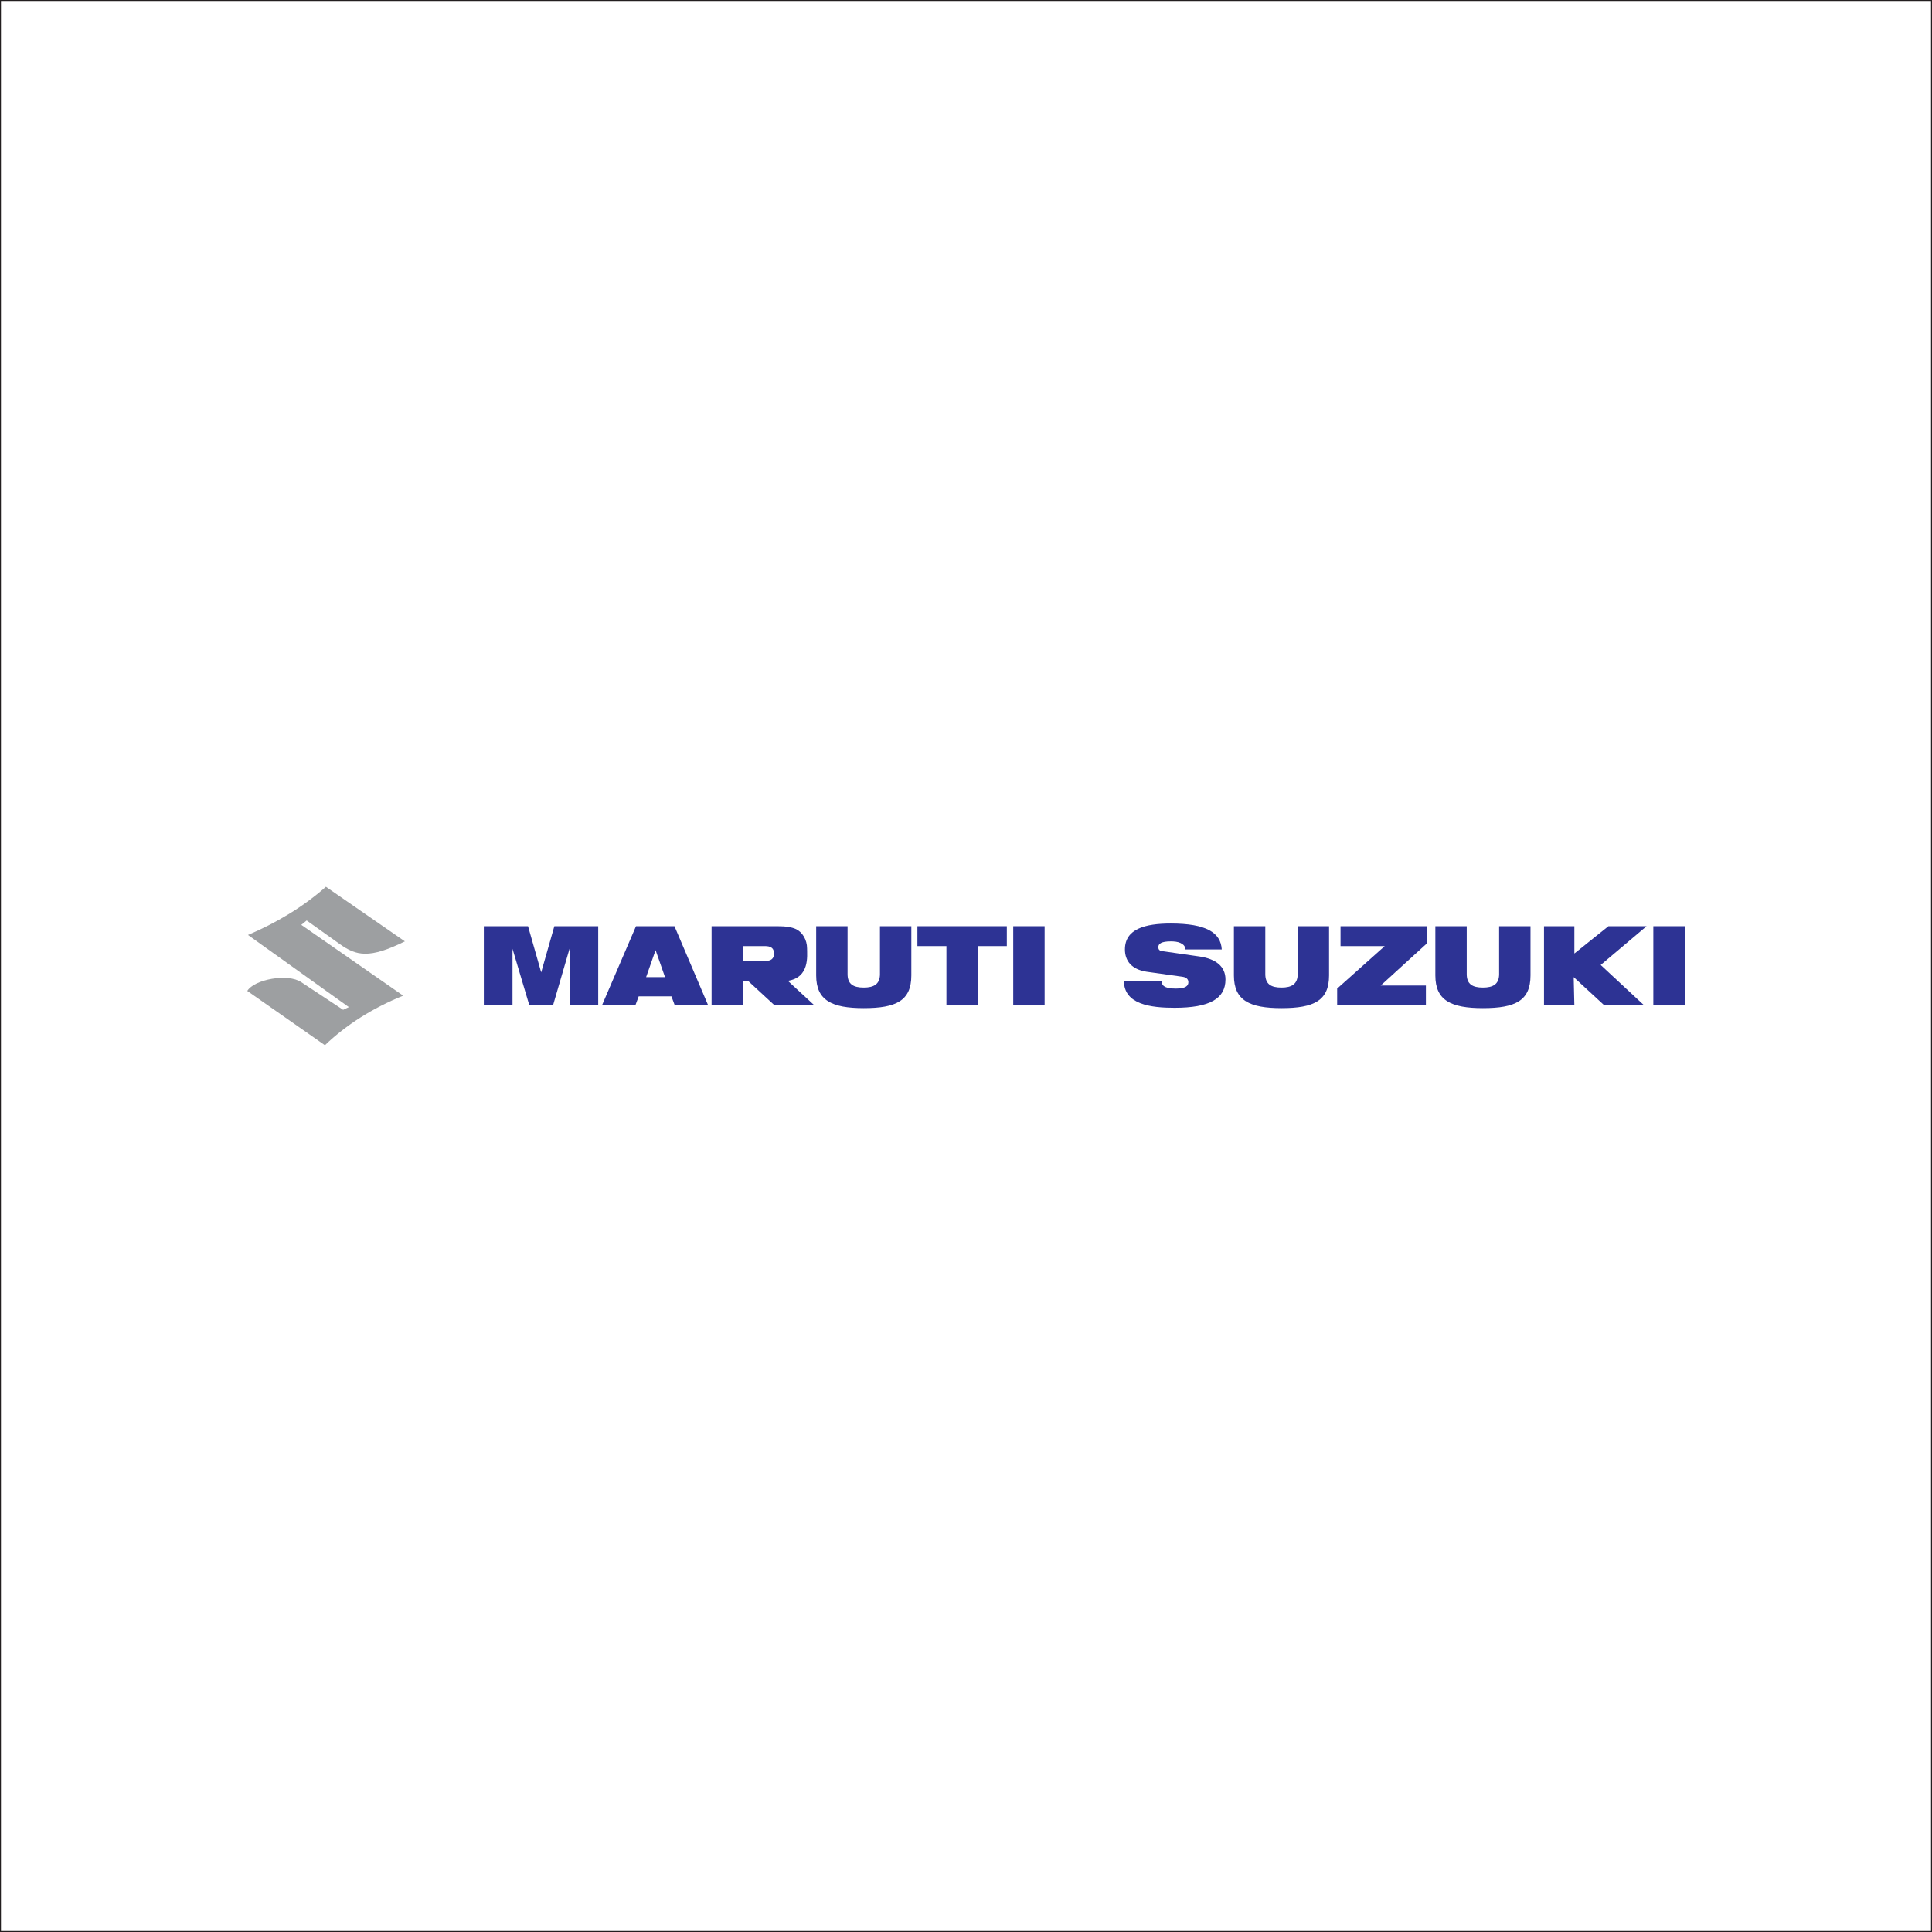
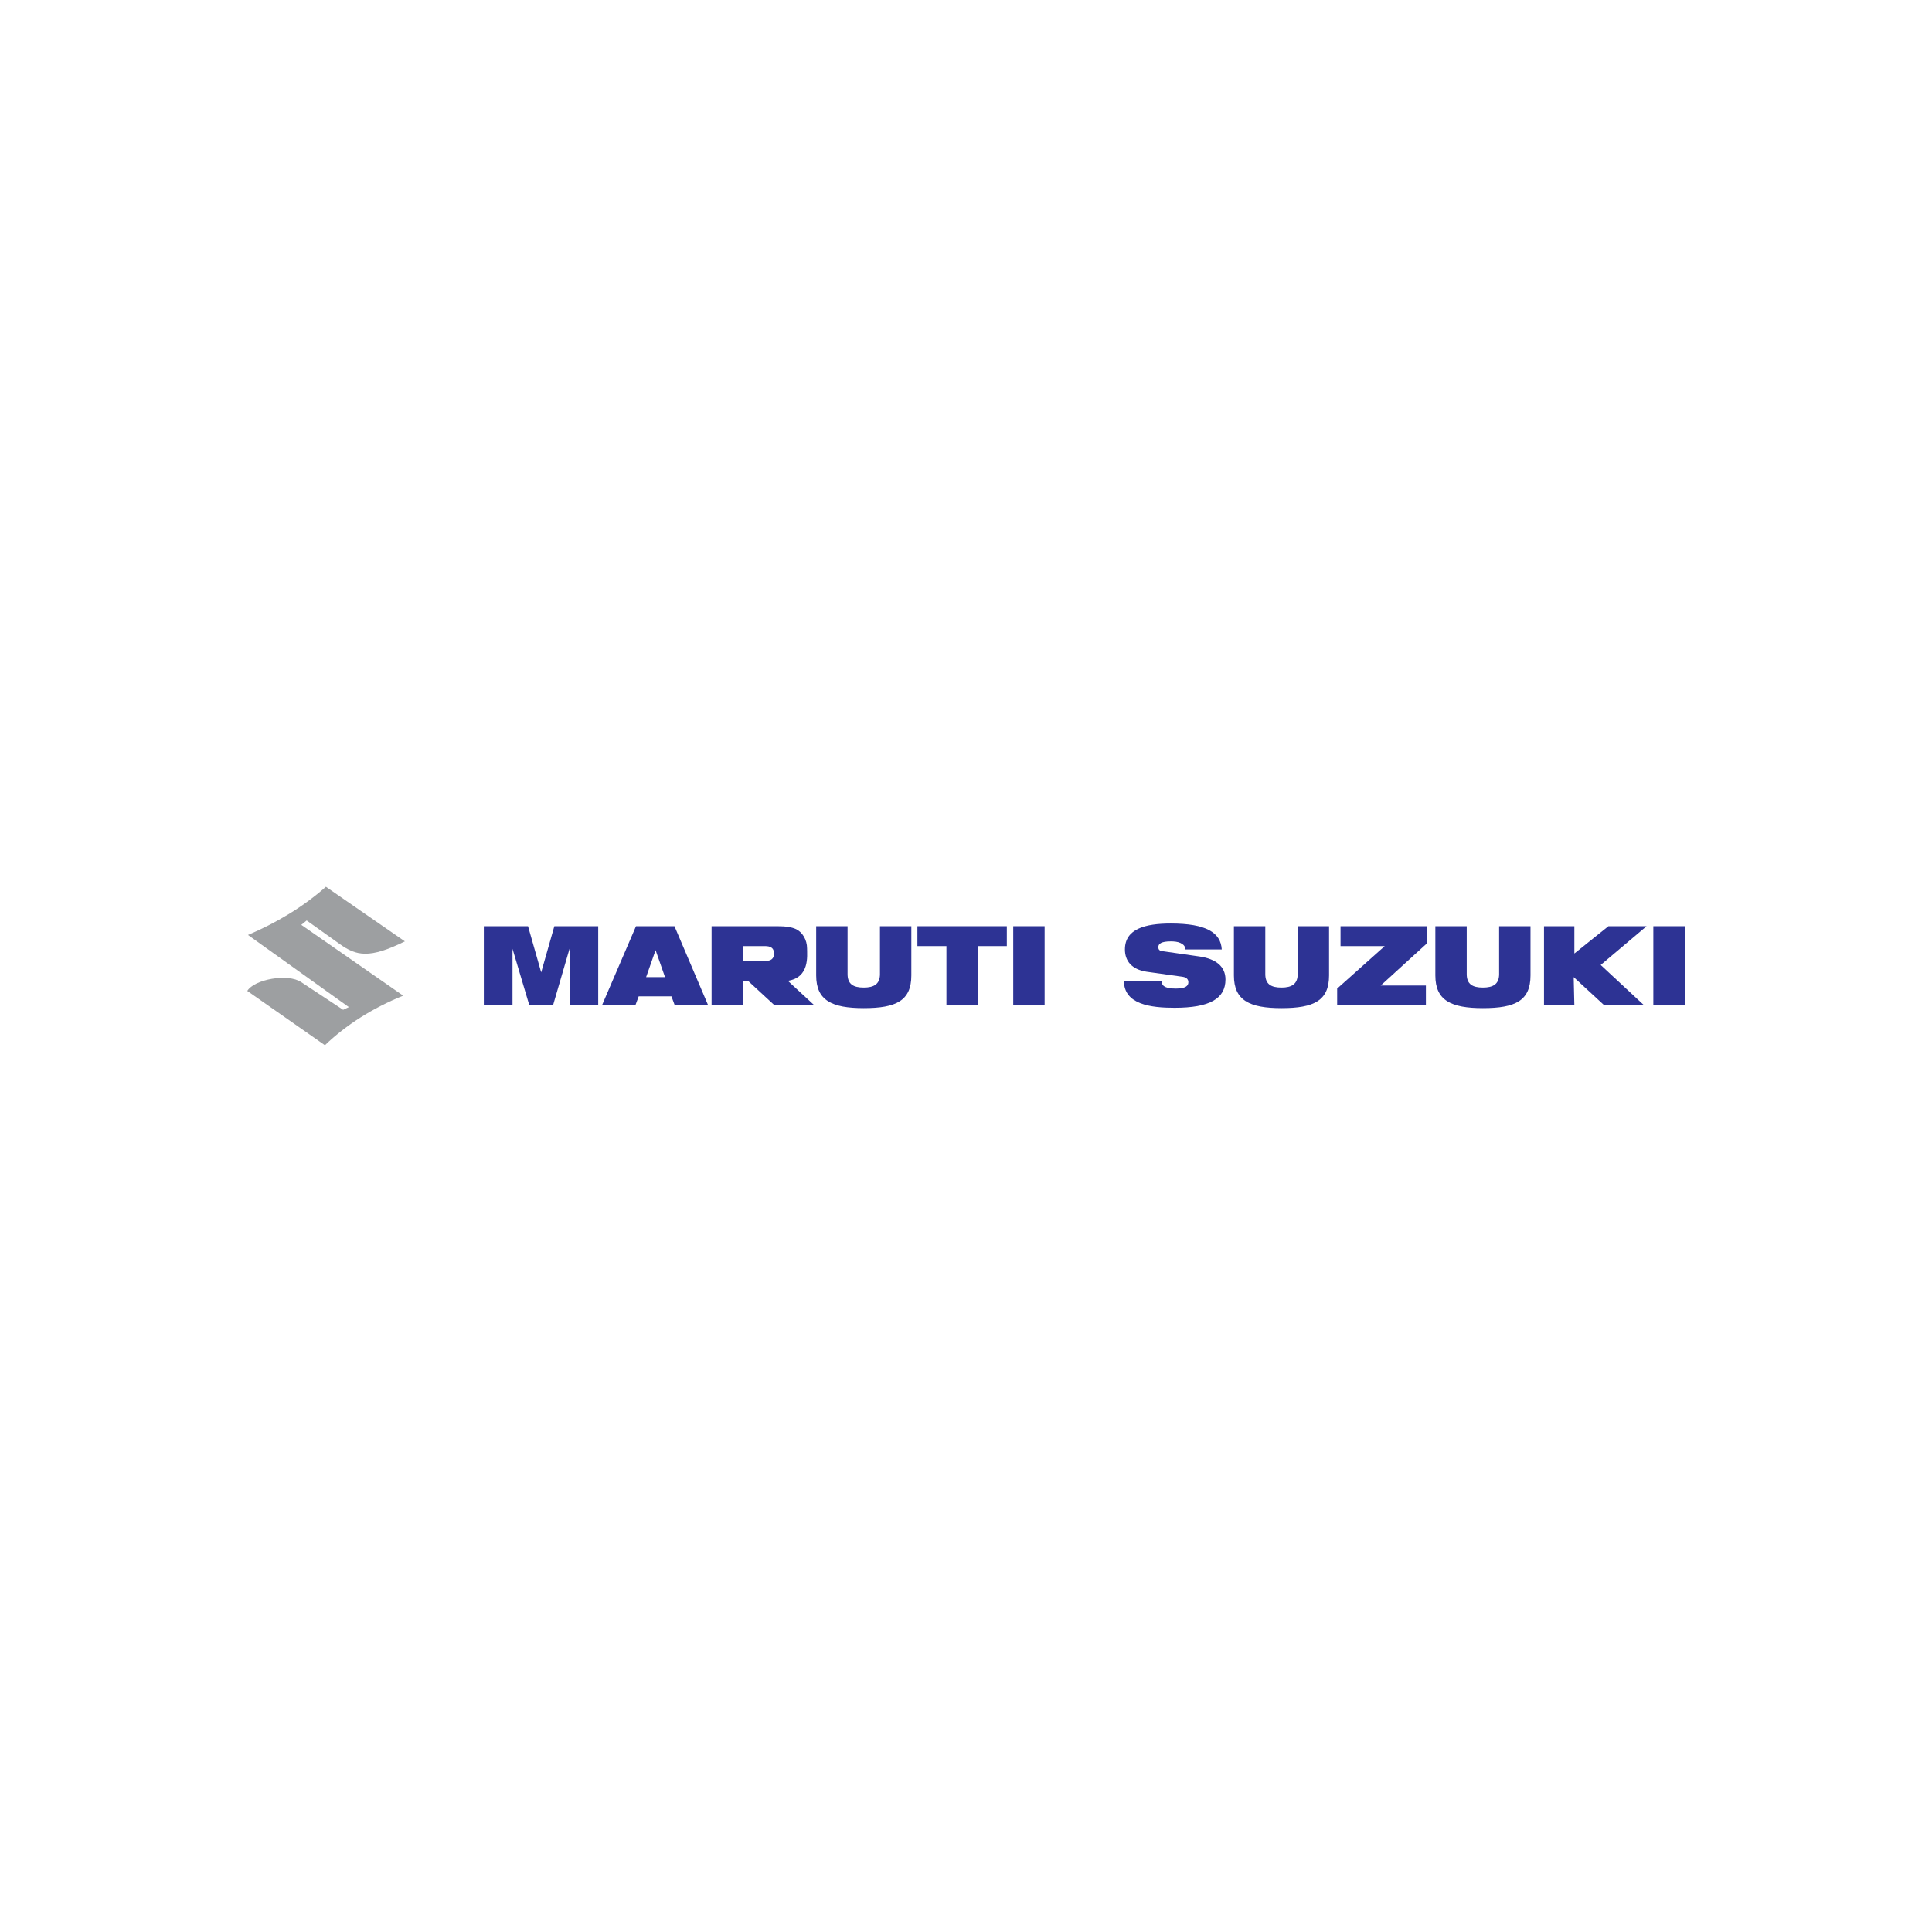
<svg xmlns="http://www.w3.org/2000/svg" width="1000" height="1000" viewBox="0 0 1000 1000" fill="none">
  <g clip-path="url(#clip0_158_42)">
-     <path d="M1000 0H0V1000H1000V0Z" fill="white" stroke="#231F20" stroke-miterlimit="10" />
+     <path d="M1000 0H0V1000H1000V0Z" fill="white" />
    <g clip-path="url(#clip1_158_42)">
      <path d="M168.694 458.993C156.642 469.634 143.021 477.661 128.351 483.942L180.571 521.277L177.6 522.671L155.943 508.367C148.958 503.656 131.492 506.971 128 512.902L168.169 540.99C179.348 530.347 192.794 521.8 208.688 515.344L155.945 478.708L158.739 476.44L175.854 488.65C184.412 494.756 191.223 496.327 209.562 487.255L168.694 458.993Z" fill="#9D9FA1" />
      <path d="M250.428 479.405H273.307L280.118 503.306L286.93 479.405H309.634V520.403H294.964V491.093H294.788L286.231 520.403H274.006L265.273 491.093V520.403H250.428V479.405Z" fill="#2D3394" />
      <path d="M339.324 491.792L334.434 505.749H344.213L339.324 491.792ZM329.194 479.405H349.104L366.568 520.403H349.277L347.531 515.693H330.59L328.844 520.403H311.553L329.194 479.405Z" fill="#2D3394" />
      <path d="M422.455 479.405H438.698V504.178C438.698 509.412 441.667 511.158 447.08 511.158C452.319 511.158 455.464 509.414 455.464 504.178V479.405H471.706V504.877C471.706 517.961 463.847 521.801 447.08 521.801C430.489 521.801 422.454 517.787 422.454 504.877V479.405" fill="#2D3394" />
      <path d="M489.872 489.699H474.851V479.405H521.131V489.699H506.112V520.403H489.872V489.699Z" fill="#2D3394" />
      <path d="M540.692 479.405H524.451V520.403H540.692V479.405Z" fill="#2D3394" />
      <path d="M384.558 489.699H395.91C398.528 489.699 400.625 490.398 400.625 493.537C400.625 496.155 399.228 497.376 396.085 497.376H384.558V489.699ZM421.583 520.403L407.785 507.668C419.137 505.924 417.74 494.758 417.74 490.921C417.74 486.386 415.295 482.548 412.152 480.977C409.882 479.93 407.088 479.407 402.372 479.407H368.315V520.405H384.558V507.845H387.352L400.975 520.405L421.583 520.403Z" fill="#2D3394" />
      <path d="M593.436 502.958C585.578 501.737 582.26 497.201 582.26 491.443C582.26 480.802 592.739 478.011 606.012 478.011C624.35 478.011 631.858 482.721 632.384 491.443H613.521C613.521 489.699 612.473 488.827 611.076 488.129C609.677 487.432 607.758 487.257 606.01 487.257C601.121 487.257 599.549 488.477 599.549 490.223C599.549 491.443 600.073 492.142 601.645 492.317L621.032 495.108C629.241 496.329 634.303 500.167 634.303 506.971C634.303 516.915 626.096 521.626 607.933 521.626C595.533 521.626 581.913 519.88 581.737 507.843H601.296C601.296 509.239 601.82 510.111 603.042 510.808C604.266 511.331 606.012 511.68 608.632 511.68C613.698 511.68 615.093 510.284 615.093 508.365C615.093 507.143 614.396 505.922 612.126 505.574L593.436 502.958Z" fill="#2D3394" />
      <path d="M638.67 479.405H654.912V504.178C654.912 509.412 657.882 511.158 663.295 511.158C668.534 511.158 671.679 509.414 671.679 504.178V479.405H687.919V504.877C687.919 517.961 680.061 521.801 663.295 521.801C646.704 521.801 638.67 517.787 638.67 504.877V479.405Z" fill="#2D3394" />
      <path d="M692.112 511.681L716.739 489.699H693.858V479.405H738.569V488.302L714.642 510.111H738.045V520.403H692.112V511.681Z" fill="#2D3394" />
      <path d="M742.936 479.405H759.176V504.178C759.176 509.412 762.146 511.158 767.559 511.158C772.8 511.158 775.943 509.414 775.943 504.178V479.405H792.185V504.877C792.185 517.961 784.327 521.801 767.559 521.801C750.969 521.801 742.934 517.787 742.934 504.877V479.405" fill="#2D3394" />
      <path d="M872 479.405H855.758V520.403H872V479.405Z" fill="#2D3394" />
      <path d="M799.172 520.403H814.889L814.54 505.749L830.434 520.403H851.042L828.514 499.468L852.266 479.405H832.528L814.889 493.536V479.405H799.172V520.403Z" fill="#2D3394" />
    </g>
  </g>
  <defs>
    <clipPath id="clip0_158_42">
      <rect width="1000" height="1000" fill="white" />
    </clipPath>
    <clipPath id="clip1_158_42">
      <rect width="744" height="82" fill="white" transform="translate(128 459)" />
    </clipPath>
  </defs>
</svg>
